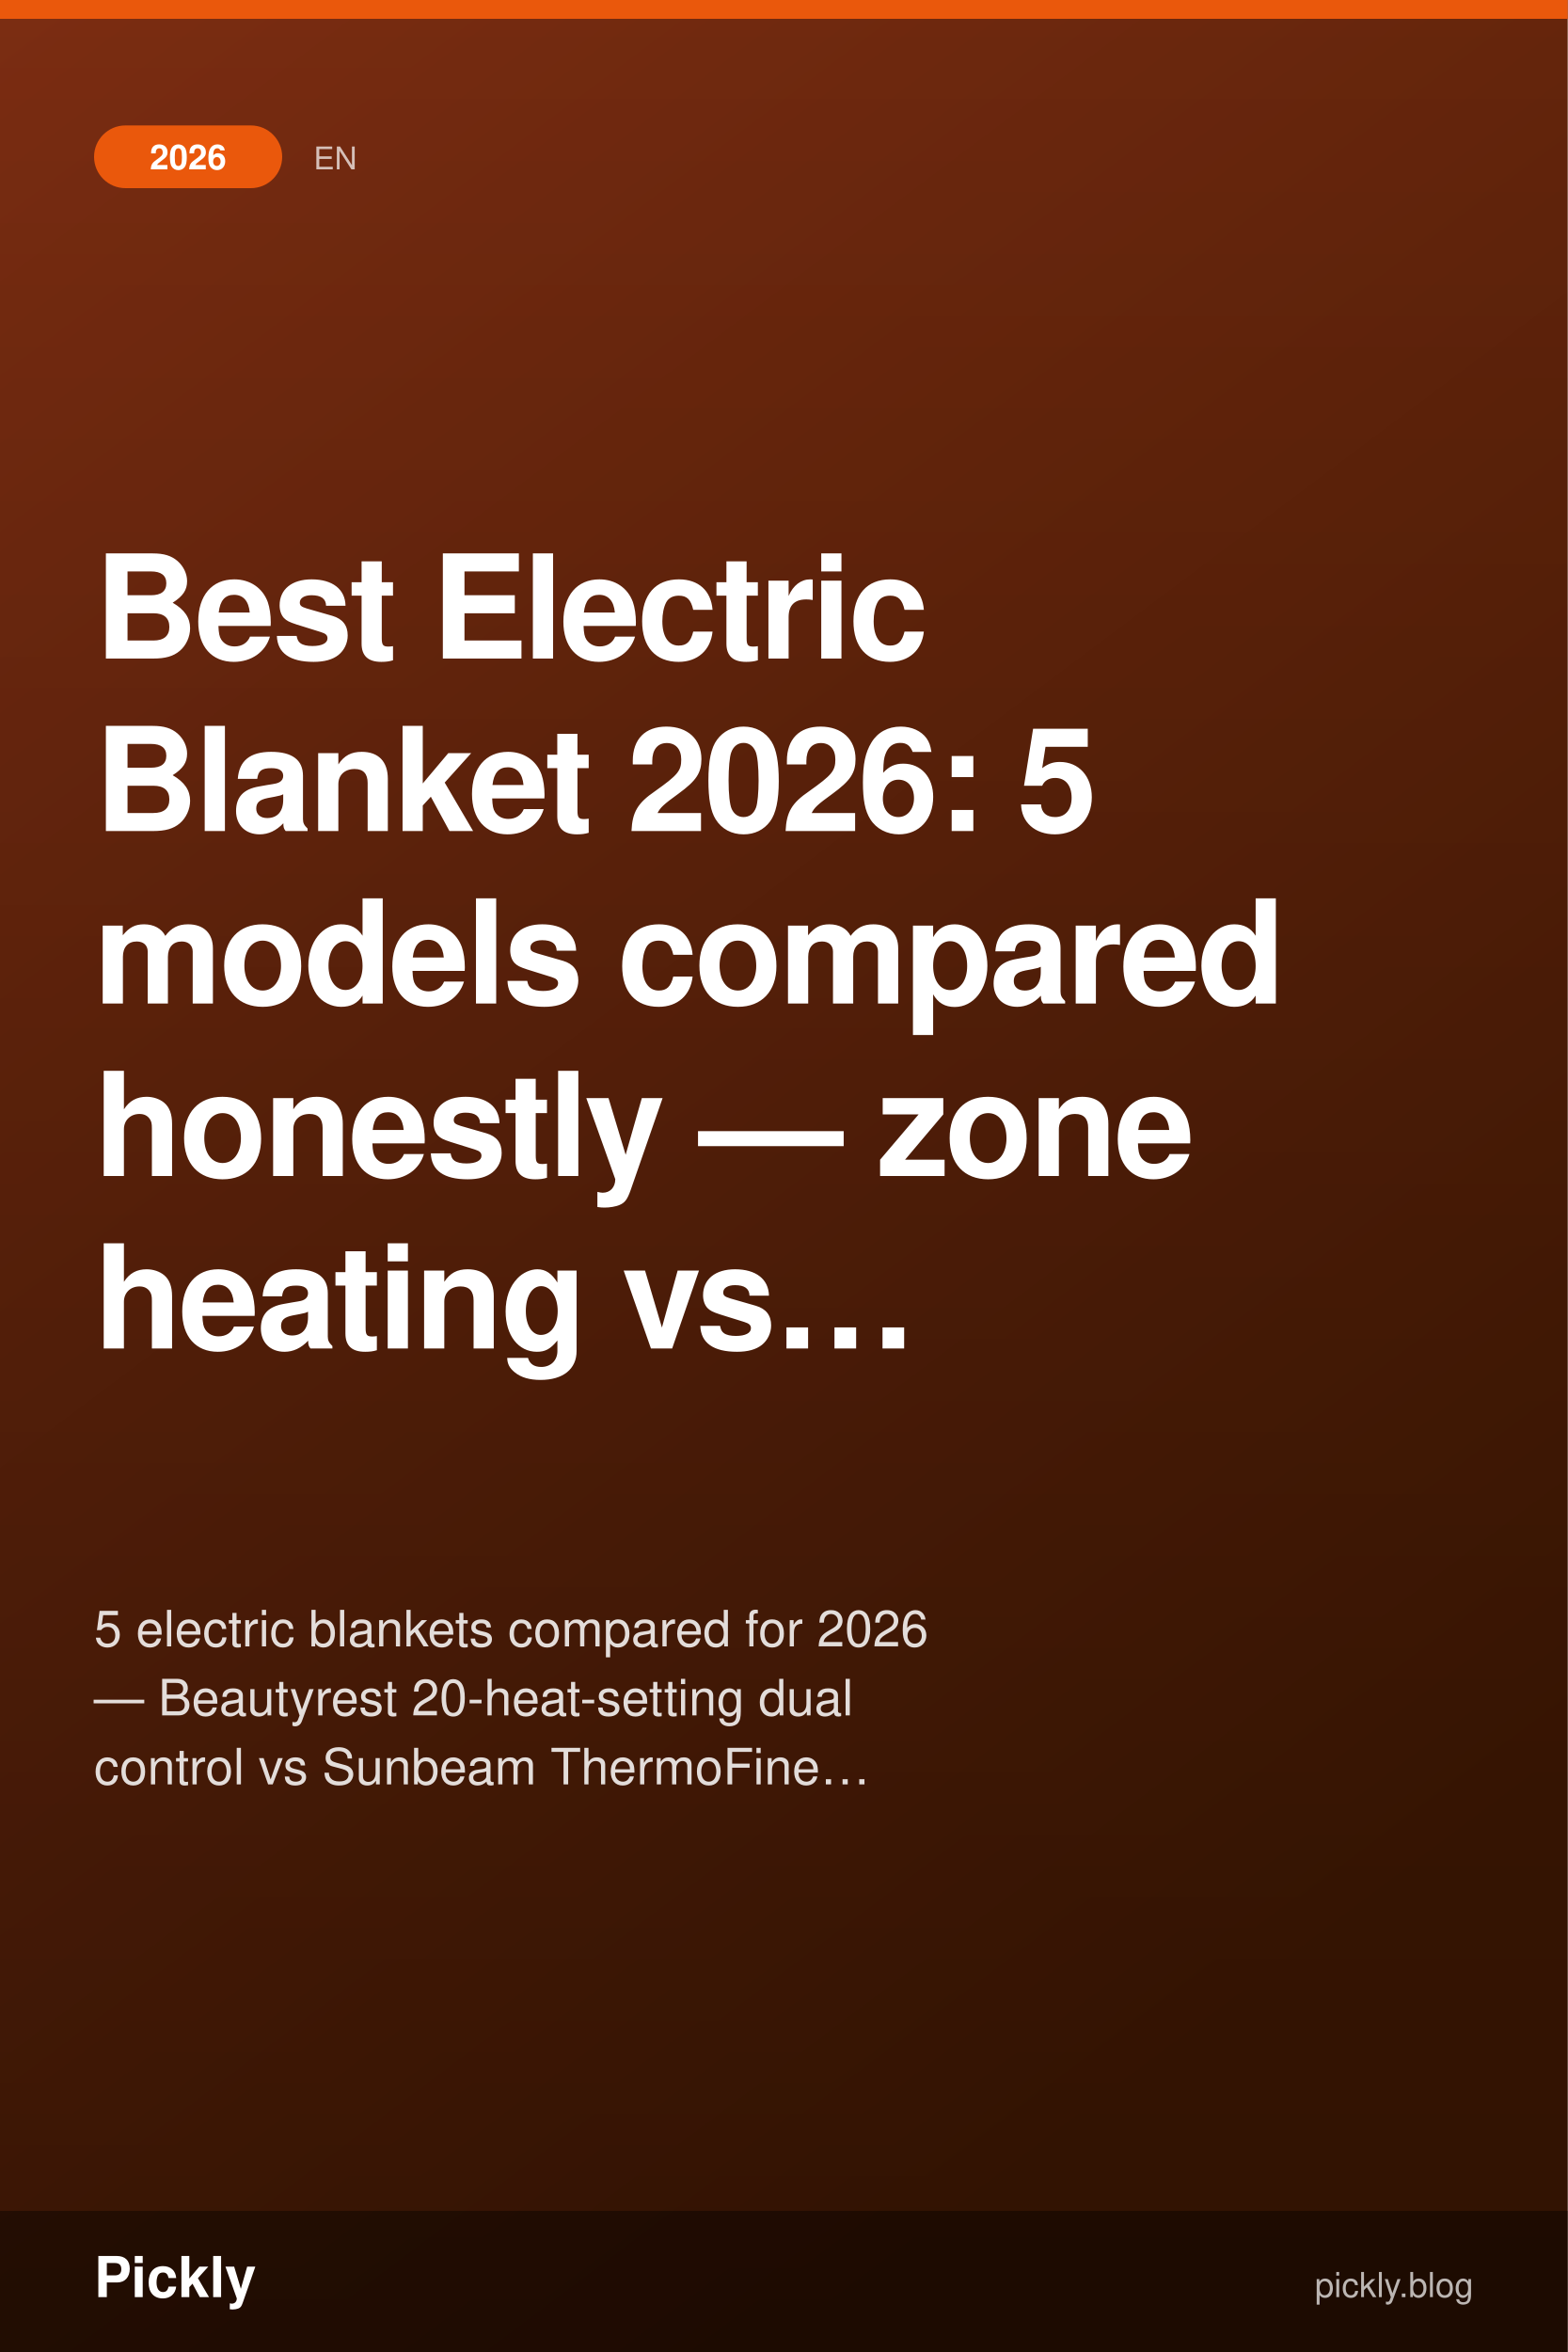
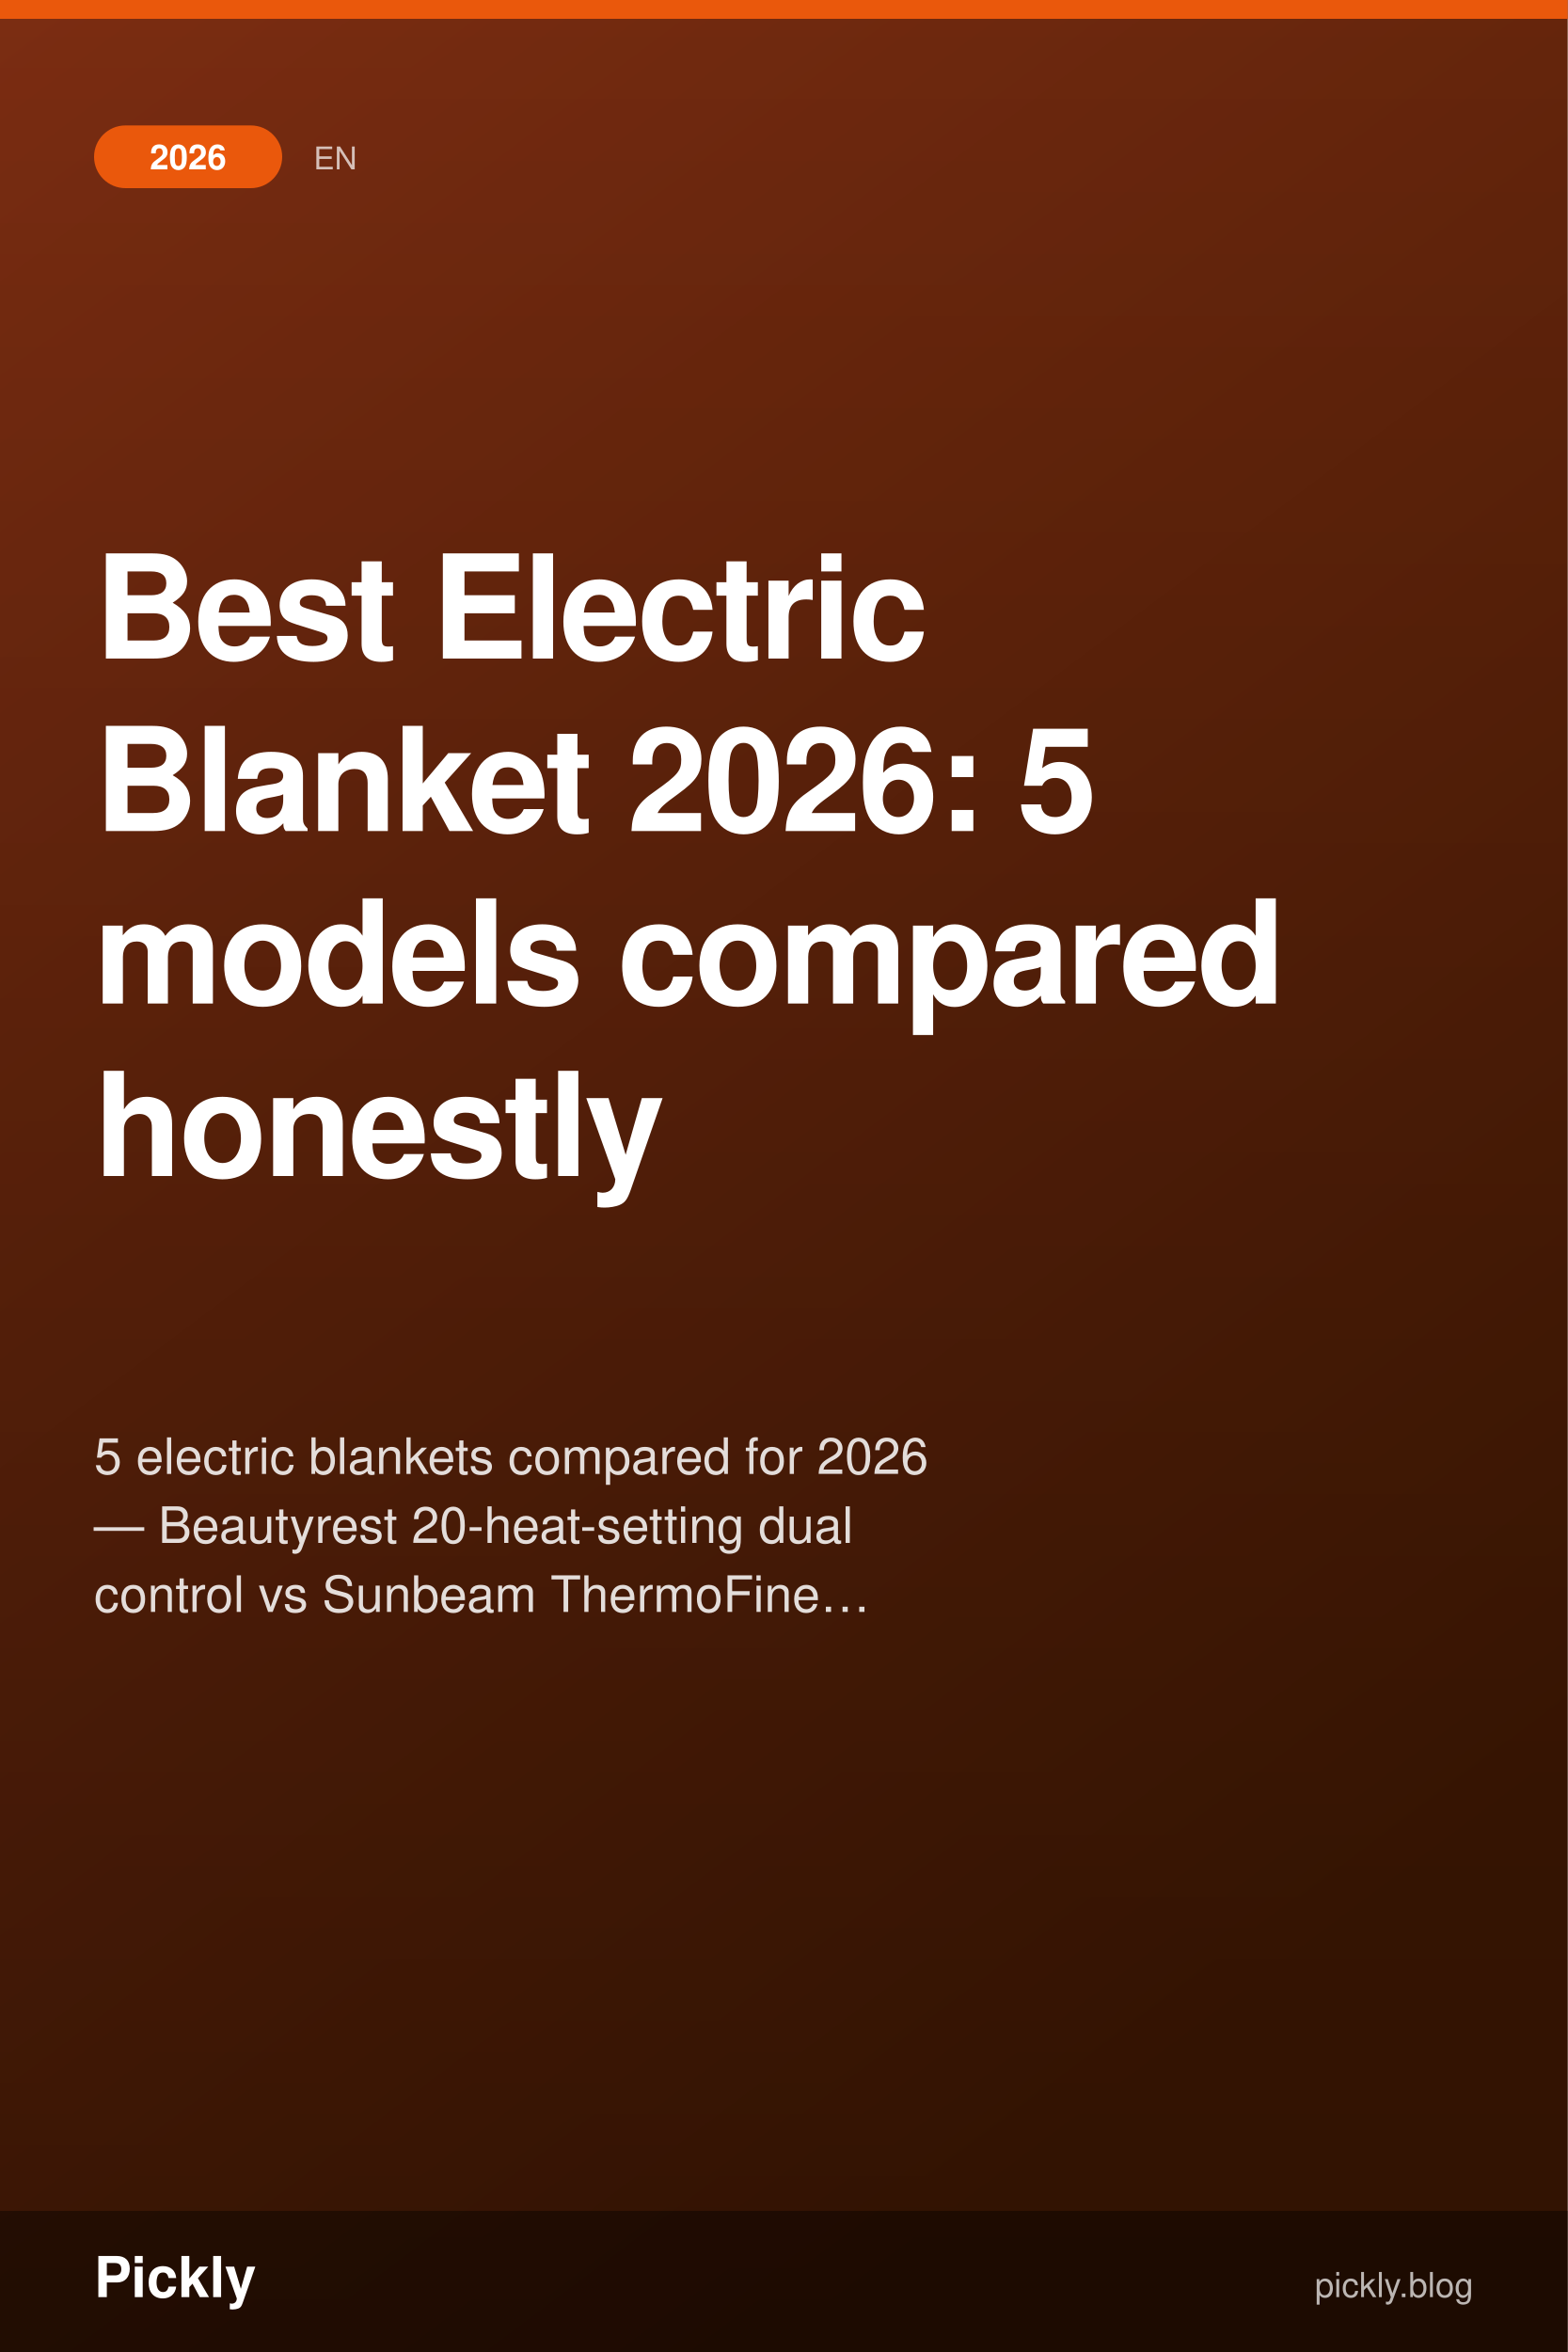
<svg xmlns="http://www.w3.org/2000/svg" width="1000" height="1500" viewBox="0 0 1000 1500">
  <defs>
    <linearGradient id="bg" x1="0" y1="0" x2="0.5" y2="1">
      <stop offset="0" stop-color="#7c2d12" />
      <stop offset="1" stop-color="#451a03" />
    </linearGradient>
    <linearGradient id="overlay" x1="0" y1="0" x2="0" y2="1">
      <stop offset="0" stop-color="rgba(0,0,0,0)" />
      <stop offset="1" stop-color="rgba(0,0,0,0.3)" />
    </linearGradient>
  </defs>
  <rect width="1000" height="1500" fill="url(#bg)" />
  <rect width="1000" height="1500" fill="url(#overlay)" />
  <rect x="0" y="0" width="1000" height="12" fill="#ea580c" />
  <rect x="60" y="80" width="120" height="40" rx="20" fill="#ea580c" />
  <text x="120" y="108" font-family="'Helvetica Neue', Helvetica, Arial, 'Hiragino Sans GB', 'Hiragino Sans', 'PingFang SC', 'PingFang TC', 'Apple SD Gothic Neo', 'Kohinoor Devanagari', 'Devanagari Sangam MN', 'Geeza Pro', 'SF Arabic', Thonburi, 'Sukhumvit Set', 'Arial Unicode MS', sans-serif" font-size="22" fill="#ffffff" font-weight="700" text-anchor="middle">2026</text>
  <text x="200" y="108" font-family="'Helvetica Neue', Helvetica, Arial, 'Hiragino Sans GB', 'Hiragino Sans', 'PingFang SC', 'PingFang TC', 'Apple SD Gothic Neo', 'Kohinoor Devanagari', 'Devanagari Sangam MN', 'Geeza Pro', 'SF Arabic', Thonburi, 'Sukhumvit Set', 'Arial Unicode MS', sans-serif" font-size="20" fill="rgba(255,255,255,0.7)" font-weight="500">EN</text>
  <text x="60" y="420" font-family="'Helvetica Neue', Helvetica, Arial, 'Hiragino Sans GB', 'Hiragino Sans', 'PingFang SC', 'PingFang TC', 'Apple SD Gothic Neo', 'Kohinoor Devanagari', 'Devanagari Sangam MN', 'Geeza Pro', 'SF Arabic', Thonburi, 'Sukhumvit Set', 'Arial Unicode MS', sans-serif" font-size="92" fill="#ffffff" font-weight="900" letter-spacing="-2" text-anchor="start">Best Electric</text>
  <text x="60" y="530" font-family="'Helvetica Neue', Helvetica, Arial, 'Hiragino Sans GB', 'Hiragino Sans', 'PingFang SC', 'PingFang TC', 'Apple SD Gothic Neo', 'Kohinoor Devanagari', 'Devanagari Sangam MN', 'Geeza Pro', 'SF Arabic', Thonburi, 'Sukhumvit Set', 'Arial Unicode MS', sans-serif" font-size="92" fill="#ffffff" font-weight="900" letter-spacing="-2" text-anchor="start">Blanket 2026: 5</text>
  <text x="60" y="640" font-family="'Helvetica Neue', Helvetica, Arial, 'Hiragino Sans GB', 'Hiragino Sans', 'PingFang SC', 'PingFang TC', 'Apple SD Gothic Neo', 'Kohinoor Devanagari', 'Devanagari Sangam MN', 'Geeza Pro', 'SF Arabic', Thonburi, 'Sukhumvit Set', 'Arial Unicode MS', sans-serif" font-size="92" fill="#ffffff" font-weight="900" letter-spacing="-2" text-anchor="start">models compared</text>
-   <text x="60" y="750" font-family="'Helvetica Neue', Helvetica, Arial, 'Hiragino Sans GB', 'Hiragino Sans', 'PingFang SC', 'PingFang TC', 'Apple SD Gothic Neo', 'Kohinoor Devanagari', 'Devanagari Sangam MN', 'Geeza Pro', 'SF Arabic', Thonburi, 'Sukhumvit Set', 'Arial Unicode MS', sans-serif" font-size="92" fill="#ffffff" font-weight="900" letter-spacing="-2" text-anchor="start">honestly — zone</text>
-   <text x="60" y="860" font-family="'Helvetica Neue', Helvetica, Arial, 'Hiragino Sans GB', 'Hiragino Sans', 'PingFang SC', 'PingFang TC', 'Apple SD Gothic Neo', 'Kohinoor Devanagari', 'Devanagari Sangam MN', 'Geeza Pro', 'SF Arabic', Thonburi, 'Sukhumvit Set', 'Arial Unicode MS', sans-serif" font-size="92" fill="#ffffff" font-weight="900" letter-spacing="-2" text-anchor="start">heating vs…</text>
-   <text x="60" y="1050" font-family="'Helvetica Neue', Helvetica, Arial, 'Hiragino Sans GB', 'Hiragino Sans', 'PingFang SC', 'PingFang TC', 'Apple SD Gothic Neo', 'Kohinoor Devanagari', 'Devanagari Sangam MN', 'Geeza Pro', 'SF Arabic', Thonburi, 'Sukhumvit Set', 'Arial Unicode MS', sans-serif" font-size="32" fill="rgba(255,255,255,0.85)" font-weight="400" text-anchor="start">5 electric blankets compared for 2026</text>
-   <text x="60" y="1094" font-family="'Helvetica Neue', Helvetica, Arial, 'Hiragino Sans GB', 'Hiragino Sans', 'PingFang SC', 'PingFang TC', 'Apple SD Gothic Neo', 'Kohinoor Devanagari', 'Devanagari Sangam MN', 'Geeza Pro', 'SF Arabic', Thonburi, 'Sukhumvit Set', 'Arial Unicode MS', sans-serif" font-size="32" fill="rgba(255,255,255,0.85)" font-weight="400" text-anchor="start">— Beautyrest 20-heat-setting dual</text>
-   <text x="60" y="1138" font-family="'Helvetica Neue', Helvetica, Arial, 'Hiragino Sans GB', 'Hiragino Sans', 'PingFang SC', 'PingFang TC', 'Apple SD Gothic Neo', 'Kohinoor Devanagari', 'Devanagari Sangam MN', 'Geeza Pro', 'SF Arabic', Thonburi, 'Sukhumvit Set', 'Arial Unicode MS', sans-serif" font-size="32" fill="rgba(255,255,255,0.85)" font-weight="400" text-anchor="start">control vs Sunbeam ThermoFine…</text>
+   <text x="60" y="750" font-family="'Helvetica Neue', Helvetica, Arial, 'Hiragino Sans GB', 'Hiragino Sans', 'PingFang SC', 'PingFang TC', 'Apple SD Gothic Neo', 'Kohinoor Devanagari', 'Devanagari Sangam MN', 'Geeza Pro', 'SF Arabic', Thonburi, 'Sukhumvit Set', 'Arial Unicode MS', sans-serif" font-size="92" fill="#ffffff" font-weight="900" letter-spacing="-2" text-anchor="start">honestly</text>
+   <text x="60" y="940" font-family="'Helvetica Neue', Helvetica, Arial, 'Hiragino Sans GB', 'Hiragino Sans', 'PingFang SC', 'PingFang TC', 'Apple SD Gothic Neo', 'Kohinoor Devanagari', 'Devanagari Sangam MN', 'Geeza Pro', 'SF Arabic', Thonburi, 'Sukhumvit Set', 'Arial Unicode MS', sans-serif" font-size="32" fill="rgba(255,255,255,0.85)" font-weight="400" text-anchor="start">5 electric blankets compared for 2026</text>
+   <text x="60" y="984" font-family="'Helvetica Neue', Helvetica, Arial, 'Hiragino Sans GB', 'Hiragino Sans', 'PingFang SC', 'PingFang TC', 'Apple SD Gothic Neo', 'Kohinoor Devanagari', 'Devanagari Sangam MN', 'Geeza Pro', 'SF Arabic', Thonburi, 'Sukhumvit Set', 'Arial Unicode MS', sans-serif" font-size="32" fill="rgba(255,255,255,0.85)" font-weight="400" text-anchor="start">— Beautyrest 20-heat-setting dual</text>
+   <text x="60" y="1028" font-family="'Helvetica Neue', Helvetica, Arial, 'Hiragino Sans GB', 'Hiragino Sans', 'PingFang SC', 'PingFang TC', 'Apple SD Gothic Neo', 'Kohinoor Devanagari', 'Devanagari Sangam MN', 'Geeza Pro', 'SF Arabic', Thonburi, 'Sukhumvit Set', 'Arial Unicode MS', sans-serif" font-size="32" fill="rgba(255,255,255,0.85)" font-weight="400" text-anchor="start">control vs Sunbeam ThermoFine…</text>
  <rect x="0" y="1410" width="1000" height="90" fill="rgba(0,0,0,0.4)" />
  <text x="60" y="1465" font-family="'Helvetica Neue', Helvetica, Arial, 'Hiragino Sans GB', 'Hiragino Sans', 'PingFang SC', 'PingFang TC', 'Apple SD Gothic Neo', 'Kohinoor Devanagari', 'Devanagari Sangam MN', 'Geeza Pro', 'SF Arabic', Thonburi, 'Sukhumvit Set', 'Arial Unicode MS', sans-serif" font-size="36" fill="#ffffff" font-weight="800">Pickly</text>
  <text x="940" y="1465" font-family="'Helvetica Neue', Helvetica, Arial, 'Hiragino Sans GB', 'Hiragino Sans', 'PingFang SC', 'PingFang TC', 'Apple SD Gothic Neo', 'Kohinoor Devanagari', 'Devanagari Sangam MN', 'Geeza Pro', 'SF Arabic', Thonburi, 'Sukhumvit Set', 'Arial Unicode MS', sans-serif" font-size="22" fill="rgba(255,255,255,0.7)" font-weight="500" text-anchor="end">pickly.blog</text>
</svg>
